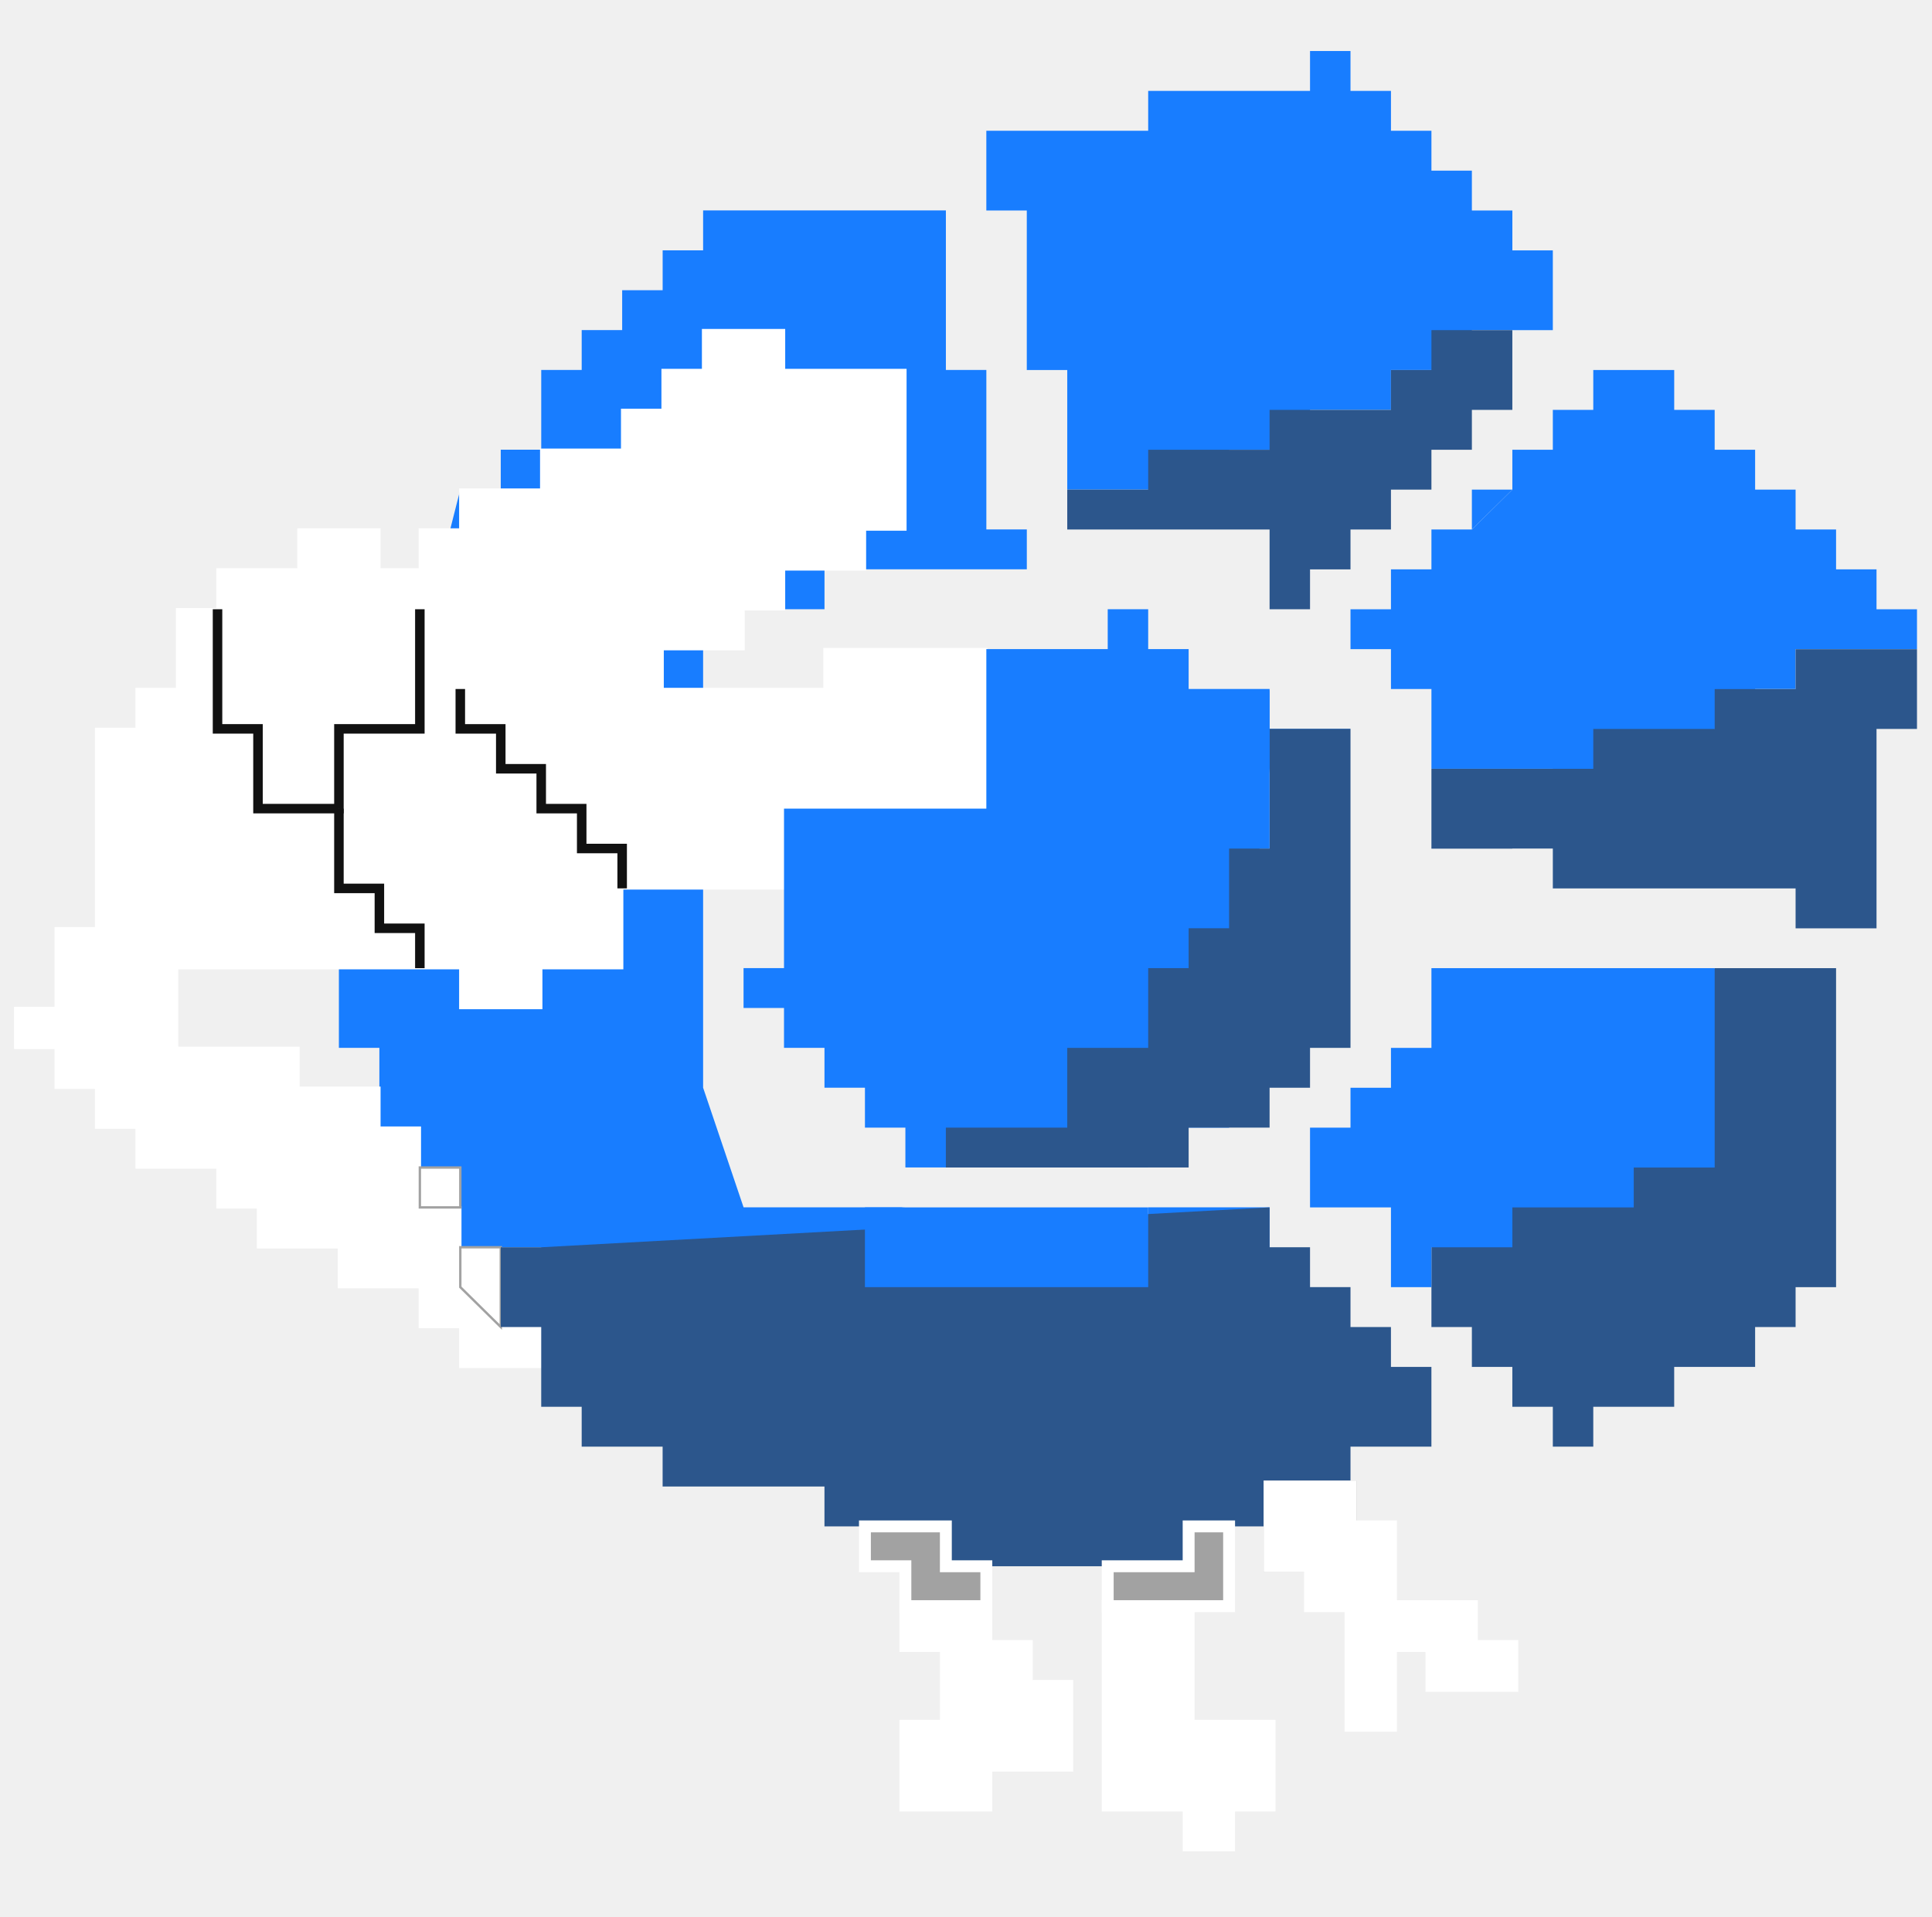
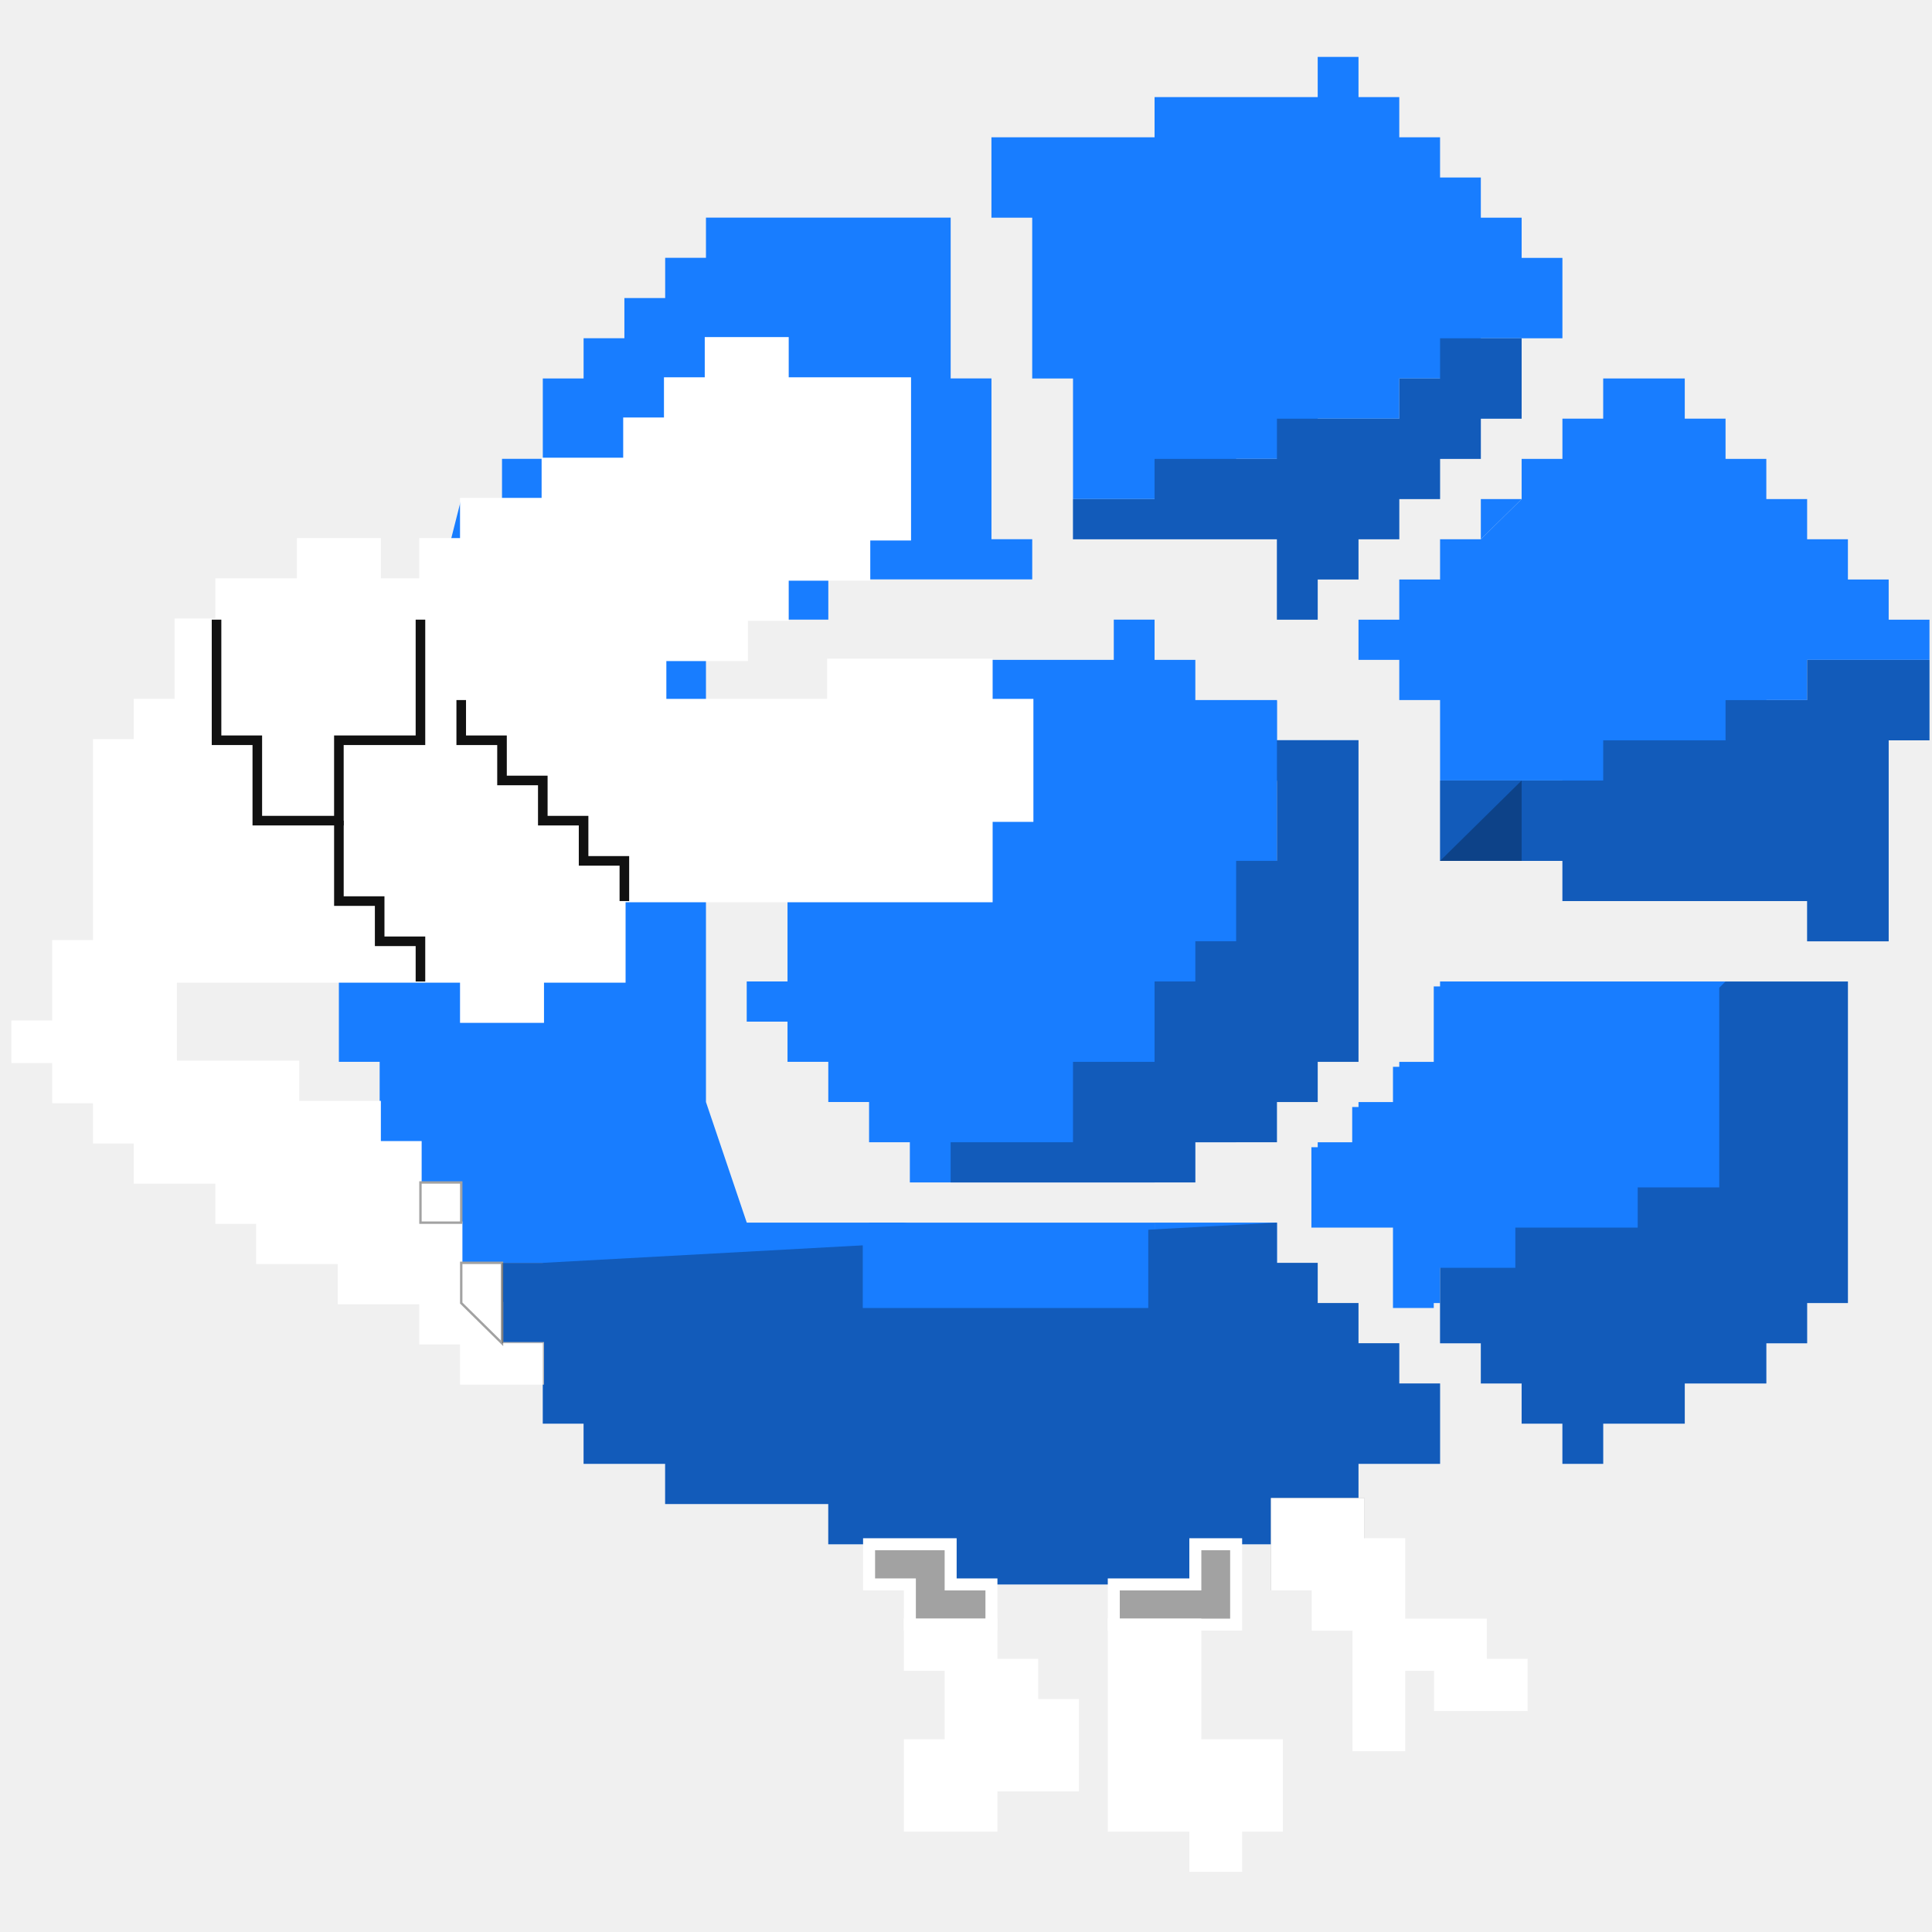
- <svg xmlns="http://www.w3.org/2000/svg" width="127" height="126" viewBox="0 0 127 126" fill="none">
-   <path d="M83.456 79.38V89.867H80.796V92.489H75.476V95.111H72.816V97.733H56.857V95.111H51.538V92.489H48.877V89.867H46.217V87.245H40.897V84.623H35.578V82H30.258V76.757H27.598V74.135H24.938V68.892H22.277V63.649L30.257 32.189H32.917V29.567H35.578V24.324H38.238V21.702H40.898V19.08H43.559V16.458H46.219V13.836H62.178V24.322H64.838V34.808H67.498V37.43H54.199V40.053H46.219V71.512L48.879 79.377H59.518C59.518 79.377 56.858 79.377 59.518 81.999C62.179 84.621 75.477 81.999 75.477 81.999V79.377H83.457L83.456 79.38Z" fill="#187DFF" />
-   <path d="M67.496 13.84V24.327H70.156V32.191H75.476H80.796V29.57H86.115V26.948H88.775H91.435V24.327H94.095H96.754V21.705H102.075V19.084V16.462H99.415V13.84H96.754V11.219H94.095V8.597H91.435V5.976H88.775V3.354H86.115V5.976H83.456H78.135H75.476V8.597H70.156H64.837V11.219V13.84H67.496Z" fill="#187DFF" />
-   <path d="M70.156 32.191V34.813H80.795H83.456V40.056H86.115V37.435H88.775V34.813H91.434V32.191H94.095V29.57H96.754V26.948H99.414V21.705H96.754H94.095V24.327H91.434V26.948H88.775H86.115H83.456V29.57H80.795H75.476V32.191H70.156Z" fill="#2C568C" />
-   <path d="M24.939 71.516H19.619V68.895H14.299H11.639V66.273V63.652H30.258V66.273H32.918H35.578V63.652H40.898V61.03V58.408H43.557H64.837V55.787V53.165H67.496V47.922V45.3H64.837V42.678H54.197V45.3H43.557V42.678H46.218H48.877V40.056H51.537V37.435H54.197H56.857V34.813H59.516V24.327H51.537V21.705H46.218V24.327H43.557V26.948H40.898V29.57H38.238H35.578V32.191H32.918H30.258V34.813H27.599V37.435H24.939V34.813H22.279H19.619V37.435H14.299V40.056H11.639V42.678V45.3H8.98V47.922H6.32V58.408V61.03H3.66V63.652V66.273H1V68.895H3.66V71.516H6.32V74.138H8.98V76.759H11.639H14.299V79.381H16.959V82.003H19.619H22.279V84.624H24.939H27.599V87.246H30.258V89.868H35.578V87.246H32.918V84.624H30.258V79.381H27.599V76.759V74.138H24.939V71.516Z" fill="white" stroke="white" stroke-width="0.156" stroke-miterlimit="10" />
-   <path d="M32.918 82.002V87.245L30.258 84.623V82.002H32.918Z" fill="white" stroke="#A2A2A2" stroke-width="0.156" stroke-miterlimit="10" />
-   <path d="M30.259 76.76H27.599V79.382H30.259V76.76Z" fill="white" stroke="#A2A2A2" stroke-width="0.156" stroke-miterlimit="10" />
-   <path d="M14.299 40.055V47.92H16.959V53.163H22.279V47.92H27.599V45.298V40.055" fill="white" />
-   <path d="M14.299 40.055V47.92H16.959V53.163H22.279V47.92H27.599V45.298V40.055" stroke="#111111" stroke-width="0.625" stroke-miterlimit="10" />
-   <path d="M40.898 58.407V55.786H38.238V53.164H35.577V50.543H32.918V47.921H30.258V45.299" fill="white" />
-   <path d="M40.898 58.407V55.786H38.238V53.164H35.577V50.543H32.918V47.921H30.258V45.299" stroke="#111111" stroke-width="0.625" stroke-miterlimit="10" />
-   <path d="M22.279 53.166V58.409H24.939V61.031H27.599V63.653" fill="white" />
-   <path d="M22.279 53.166V58.409H24.939V61.031H27.599V63.653" stroke="#111111" stroke-width="0.625" stroke-miterlimit="10" />
-   <path d="M75.476 40.055H72.816V42.677H64.837V53.163H51.537V61.028V63.65H48.877V66.271H51.537V68.893H54.197V71.514H56.857V74.136H59.516V76.757H75.476V74.136H80.795V71.514L83.456 50.542H86.115L88.775 47.92H83.456V45.298H78.135V42.677H75.476V40.055Z" fill="#187DFF" />
-   <path d="M88.775 47.92V68.893H86.115V71.514H83.456V74.136H80.795H78.135V76.757H75.476H62.176V74.136H70.156V68.893H75.476V63.65H78.135V61.028H80.795V55.785H83.456V53.163V50.542V47.92H88.775Z" fill="#2C568C" />
-   <path d="M112.714 63.652H120.694V84.625H118.033V87.247H115.373V89.868H110.053V92.49H104.734V95.112H102.075V92.49H99.414V89.868H96.754V87.247H94.095V84.625V82.004L112.714 63.652Z" fill="#2C568C" />
-   <path d="M86.115 76.76V74.138H88.775V71.516H91.435V68.895H94.095V63.652H112.714V76.76H107.394V79.382H102.075H99.415V82.004H94.095V84.625H91.435V82.004V79.382H86.115V76.76Z" fill="#187DFF" />
-   <path d="M83.455 79.381V82.003H86.115V84.624H88.775V87.246H91.434V89.867H94.094V95.111H91.434H88.775V97.732H83.455V100.354H78.135V102.975H62.176V100.354H54.196V97.732H43.557V95.111H38.237V92.489H35.577V87.246H32.918V82.003H35.577L83.455 79.381Z" fill="#2C568C" />
-   <path d="M75.476 79.381H56.857V84.624H75.476V79.381Z" fill="#187DFF" />
-   <path d="M56.857 100.354H62.176V102.975H64.837V105.597H59.516V102.975H56.857V100.354Z" fill="#A2A2A2" stroke="white" stroke-width="0.782" stroke-miterlimit="10" />
-   <path d="M72.815 102.975V105.597H75.476H80.795V100.354H78.135V102.975H72.815Z" fill="#A2A2A2" stroke="white" stroke-width="0.782" stroke-miterlimit="10" />
-   <path d="M83.456 100.354V102.976H88.775V97.732H83.456V100.354Z" fill="#A2A2A2" stroke="#A2A2A2" stroke-width="0.782" stroke-miterlimit="10" />
-   <path d="M59.516 105.598V108.22H62.176V113.463H59.516V116.084V118.706H64.837V116.084H70.156V110.841H67.496V108.22H64.837V105.598H59.516Z" fill="white" stroke="white" stroke-width="0.782" stroke-miterlimit="10" />
-   <path d="M72.815 105.598V118.706H75.476H78.135V121.327H80.795V118.706H83.456V113.463H78.135V105.598H72.815Z" fill="white" stroke="white" stroke-width="0.782" stroke-miterlimit="10" />
-   <path d="M83.456 97.732V102.976H86.115V105.598H88.775V113.463H91.434V108.22H94.095V110.841H99.414V108.22H96.754V105.598H91.434V100.354H88.775V97.732H83.456Z" fill="white" stroke="white" stroke-width="0.782" stroke-miterlimit="10" />
-   <path d="M88.775 42.678H91.435V45.299H94.095V50.543H102.075V53.164H110.054V50.543H112.714V47.921H115.373V45.299H118.033V42.678H126.013V40.056H123.353V37.434H120.694V34.812H118.033V32.19H115.373V29.569H112.714V26.947H110.054V24.326H107.394H104.734V26.947H102.075V29.569H99.415V32.19L96.754 34.812H94.095V37.434H91.435V40.056H88.775V42.678Z" fill="#187DFF" />
-   <path d="M94.095 55.79H102.075V58.411H118.033V61.033H123.353V47.925H126.013V42.682H120.694H118.033V45.303H112.714V47.925H104.734V50.547H99.414L94.095 55.79Z" fill="#2C568C" />
-   <path d="M99.414 50.545H94.095V55.788H99.414V50.545Z" fill="#2C568C" />
-   <path d="M96.754 32.191V34.813L99.414 32.191H96.754Z" fill="#187DFF" />
-   <path d="M83.456 45.299V55.786H80.795L83.456 45.299Z" fill="#187DFF" />
+ <svg xmlns="http://www.w3.org/2000/svg" width="126" height="126" viewBox="0 0 126 126" fill="none">
+   <path d="M83.278 79.738V90.224H80.618V92.846H75.298V95.468H72.638V98.09H56.679V95.468H51.36V92.846H48.699V90.224H46.039V87.602H40.72V84.98H35.4V82.358H30.081V77.115H27.42V74.493H24.76V69.249H22.1V64.006L30.079 32.547H32.74V29.925H35.4V24.682H38.06V22.06H40.721V19.438H43.381V16.815H46.041V14.193H62V24.68H64.66V35.166H67.32V37.788H54.021V40.41H46.041V71.87L48.702 79.735H59.341C59.341 79.735 56.68 79.735 59.341 82.357C62.001 84.979 75.299 82.357 75.299 82.357V79.735H83.279L83.278 79.738Z" fill="#187DFF" />
+   <path d="M67.318 14.197V24.684H69.979V32.548H75.298H80.618V29.927H85.937V27.305H88.598H91.257V24.684H93.917H96.576V22.062H101.897V19.441V16.819H99.237V14.197H96.576V11.576H93.917V8.954H91.257V6.333H88.598V3.711H85.937V6.333H83.278H77.957H75.298V8.954H69.979H64.659V11.576V14.197H67.318Z" fill="#187DFF" />
+   <path d="M69.978 32.549V35.171H80.618H83.278V40.414H85.937V37.793H88.597V35.171H91.257V32.549H93.917V29.928H96.576V27.306H99.237V22.062H96.576H93.917V24.685H91.257V27.306H88.597H85.937H83.278V29.928H80.618H75.298V32.549H69.978Z" fill="#187DFF" />
+   <path d="M75.298 40.412H72.638V43.034H64.659V53.52H51.359V61.386V64.008H48.699V66.629H51.359V69.251H54.019V71.872H56.679V74.494H59.338V77.115H75.298V74.494H80.618V71.872L83.278 50.899H85.937L88.597 48.277H83.278V45.655H77.957V43.034H75.298V40.412Z" fill="#187DFF" />
+   <path d="M88.597 48.277V69.251H85.937V71.872H83.278V74.494H80.618H77.957V77.115H75.298H61.998V74.494H69.978V69.251H75.298V64.008H77.957V61.386H80.618V56.142H83.278V53.52V50.899V48.277H88.597Z" fill="#187DFF" />
+   <path d="M85.938 77.117V74.496H88.598V71.874H91.257V69.253H93.917V64.01H112.536V77.117H107.217V79.739H101.897H99.237V82.361H93.917V84.982H91.257V82.361V79.739H85.938V77.117Z" fill="#187DFF" />
+   <path d="M83.278 79.738V82.36H85.937V84.981H88.597V87.603H91.256V90.225H93.917V95.469H91.256H88.597V98.09H83.278V100.712H77.957V103.333H61.998V100.712H54.018V98.09H43.379V95.469H38.06V92.847H35.4V87.603H32.74V82.36H35.4L83.278 79.738Z" fill="#187DFF" />
+   <path d="M75.298 79.738H56.679V84.981H75.298V79.738Z" fill="#187DFF" />
+   <path d="M88.598 43.035H91.257V45.656H93.917V50.9H101.897V53.521H109.876V50.9H112.536V48.278H115.195V45.656H117.856V43.035H125.836V40.413H123.175V37.792H120.516V35.17H117.856V32.548H115.195V29.927H112.536V27.305H109.876V24.684H107.217H104.556V27.305H101.897V29.927H99.237V32.548L96.576 35.17H93.917V37.792H91.257V40.413H88.598V43.035Z" fill="#187DFF" />
+   <path d="M93.917 56.147H101.897V58.768H117.856V61.39H123.175V48.282H125.835V43.039H120.516H117.856V45.66H112.536V48.282H104.556V50.904H99.237L93.917 56.147Z" fill="#187DFF" />
+   <path d="M96.576 32.549V35.171L99.237 32.549H96.576Z" fill="#187DFF" />
+   <path d="M83.278 45.656V56.144H80.618L83.278 45.656Z" fill="#187DFF" />
+   <path d="M112.536 64.01H120.516V84.982H117.856V87.604H115.195V90.225H109.876V92.847H104.556V95.469H101.897V92.847H99.237V90.225H96.576V87.604H93.917V84.982V82.361L112.536 64.01Z" fill="#187DFF" />
+   <path d="M99.237 50.902H93.917V56.145H99.237V50.902Z" fill="#187DFF" />
+   <path d="M24.761 71.874H19.441V69.252H14.122H11.461V66.63V64.009H30.08V66.63H32.741H35.4V64.009H40.721V61.387V58.765H43.38H64.659V56.144V53.522H67.318V48.279V45.657H64.659V43.036H54.019V45.657H43.38V43.036H46.04H48.699V40.414H51.36V37.793H54.019H56.679V35.171H59.338V24.685H51.36V22.062H46.04V24.685H43.38V27.306H40.721V29.928H38.06H35.4V32.549H32.741H30.08V35.171H27.421V37.793H24.761V35.171H22.102H19.441V37.793H14.122V40.414H11.461V43.036V45.657H8.802V48.279H6.142V58.765V61.387H3.483V64.009V66.63H0.822V69.252H3.483V71.874H6.142V74.496H8.802V77.117H11.461H14.122V79.739H16.781V82.361H19.441H22.102V84.982H24.761H27.421V87.604H30.08V90.225H35.4V87.604H32.741V84.982H30.08V79.739H27.421V77.117V74.496H24.761V71.874Z" fill="white" stroke="white" stroke-width="0.156" stroke-miterlimit="10" />
+   <path d="M32.74 82.359V87.603L30.08 84.98V82.359H32.74Z" fill="white" stroke="#A2A2A2" stroke-width="0.156" stroke-miterlimit="10" />
+   <path d="M30.081 77.117H27.421V79.739H30.081V77.117Z" fill="white" stroke="#A2A2A2" stroke-width="0.156" stroke-miterlimit="10" />
+   <path d="M14.122 40.412V48.277H16.781V53.52H22.101V48.277H27.421V45.655V40.412" fill="white" />
+   <path d="M14.122 40.412V48.277H16.781V53.52H22.101V48.277H27.421V45.655V40.412" stroke="#111111" stroke-width="0.625" stroke-miterlimit="10" />
+   <path d="M40.72 58.764V56.144H38.06V53.521H35.4V50.9H32.74V48.278H30.08V45.656" fill="white" />
+   <path d="M40.72 58.764V56.144H38.06V53.521H35.4V50.9H32.74V48.278H30.08V45.656" stroke="#111111" stroke-width="0.625" stroke-miterlimit="10" />
+   <path d="M22.102 53.523V58.767H24.761V61.389H27.421V64.011" fill="white" />
+   <path d="M22.102 53.523V58.767H24.761V61.389H27.421V64.011" stroke="#111111" stroke-width="0.625" stroke-miterlimit="10" />
+   <path d="M69.978 32.549V35.171H80.618H83.278V40.414H85.937V37.793H88.597V35.171H91.257V32.549H93.917V29.928H96.576V27.306H99.237V22.062H96.576H93.917V24.685H91.257V27.306H88.597H85.937H83.278V29.928H80.618H75.298V32.549H69.978Z" fill="black" fill-opacity="0.27" />
+   <path d="M88.597 48.277V69.251H85.937V71.872H83.278V74.494H80.618H77.957V77.115H75.298H61.998V74.494H69.978V69.251H75.298V64.008H77.957V61.386H80.618V56.142H83.278V53.52V50.899V48.277H88.597Z" fill="black" fill-opacity="0.27" />
+   <path d="M112.536 64.01H120.516V84.982H117.856V87.604H115.195V90.225H109.876V92.847H104.556V95.469H101.897V92.847H99.237V90.225H96.576V87.604H93.917V84.982V82.361L112.536 64.01Z" fill="black" fill-opacity="0.27" />
+   <path d="M83.278 79.738V82.36H85.937V84.981H88.597V87.603H91.256V90.225H93.917V95.469H91.256H88.597V98.09H83.278V100.712H77.957V103.333H61.998V100.712H54.018V98.09H43.379V95.469H38.06V92.847H35.4V87.603H32.74V82.36H35.4L83.278 79.738Z" fill="black" fill-opacity="0.27" />
+   <path d="M93.917 56.147H101.897V58.768H117.856V61.39H123.175V48.282H125.835V43.039H120.516H117.856V45.66H112.536V48.282H104.556V50.904H99.237L93.917 56.147Z" fill="black" fill-opacity="0.27" />
+   <path d="M99.237 50.902H93.917V56.145H99.237V50.902Z" fill="black" fill-opacity="0.27" />
+   <path d="M56.679 100.711H61.999V103.332H64.659V105.954H59.339V103.332H56.679V100.711Z" fill="#A2A2A2" stroke="white" stroke-width="0.782" stroke-miterlimit="10" />
+   <path d="M72.638 103.332V105.954H75.298H80.618V100.711H77.957V103.332H72.638Z" fill="#A2A2A2" stroke="white" stroke-width="0.782" stroke-miterlimit="10" />
+   <path d="M83.278 100.712V103.333H88.597V98.09H83.278V100.712Z" fill="#A2A2A2" stroke="#A2A2A2" stroke-width="0.782" stroke-miterlimit="10" />
+   <path d="M59.338 105.955V108.577H61.999V113.82H59.338V116.441V119.063H64.659V116.441H69.978V111.198H67.318V108.577H64.659V105.955H59.338Z" fill="white" stroke="white" stroke-width="0.782" stroke-miterlimit="10" />
+   <path d="M72.638 105.955V119.063H75.298H77.957V121.684H80.618V119.063H83.278V113.82H77.957V105.955H72.638Z" fill="white" stroke="white" stroke-width="0.782" stroke-miterlimit="10" />
+   <path d="M83.278 98.09V103.333H85.937V105.955H88.597V113.82H91.257V108.577H93.917V111.198H99.237V108.577H96.576V105.955H91.257V100.712H88.597V98.09H83.278Z" fill="white" stroke="white" stroke-width="0.782" stroke-miterlimit="10" />
+   <path d="M85.526 77.439V74.818H88.187V72.196H90.846V69.575H93.506V64.332H112.125V77.439H106.806V80.061H101.486H98.826V82.683H93.506V85.304H90.846V82.683V80.061H85.526V77.439Z" fill="#187DFF" />
+   <path d="M74.887 80.061H56.268V85.304H74.887V80.061Z" fill="#187DFF" />
</svg>
